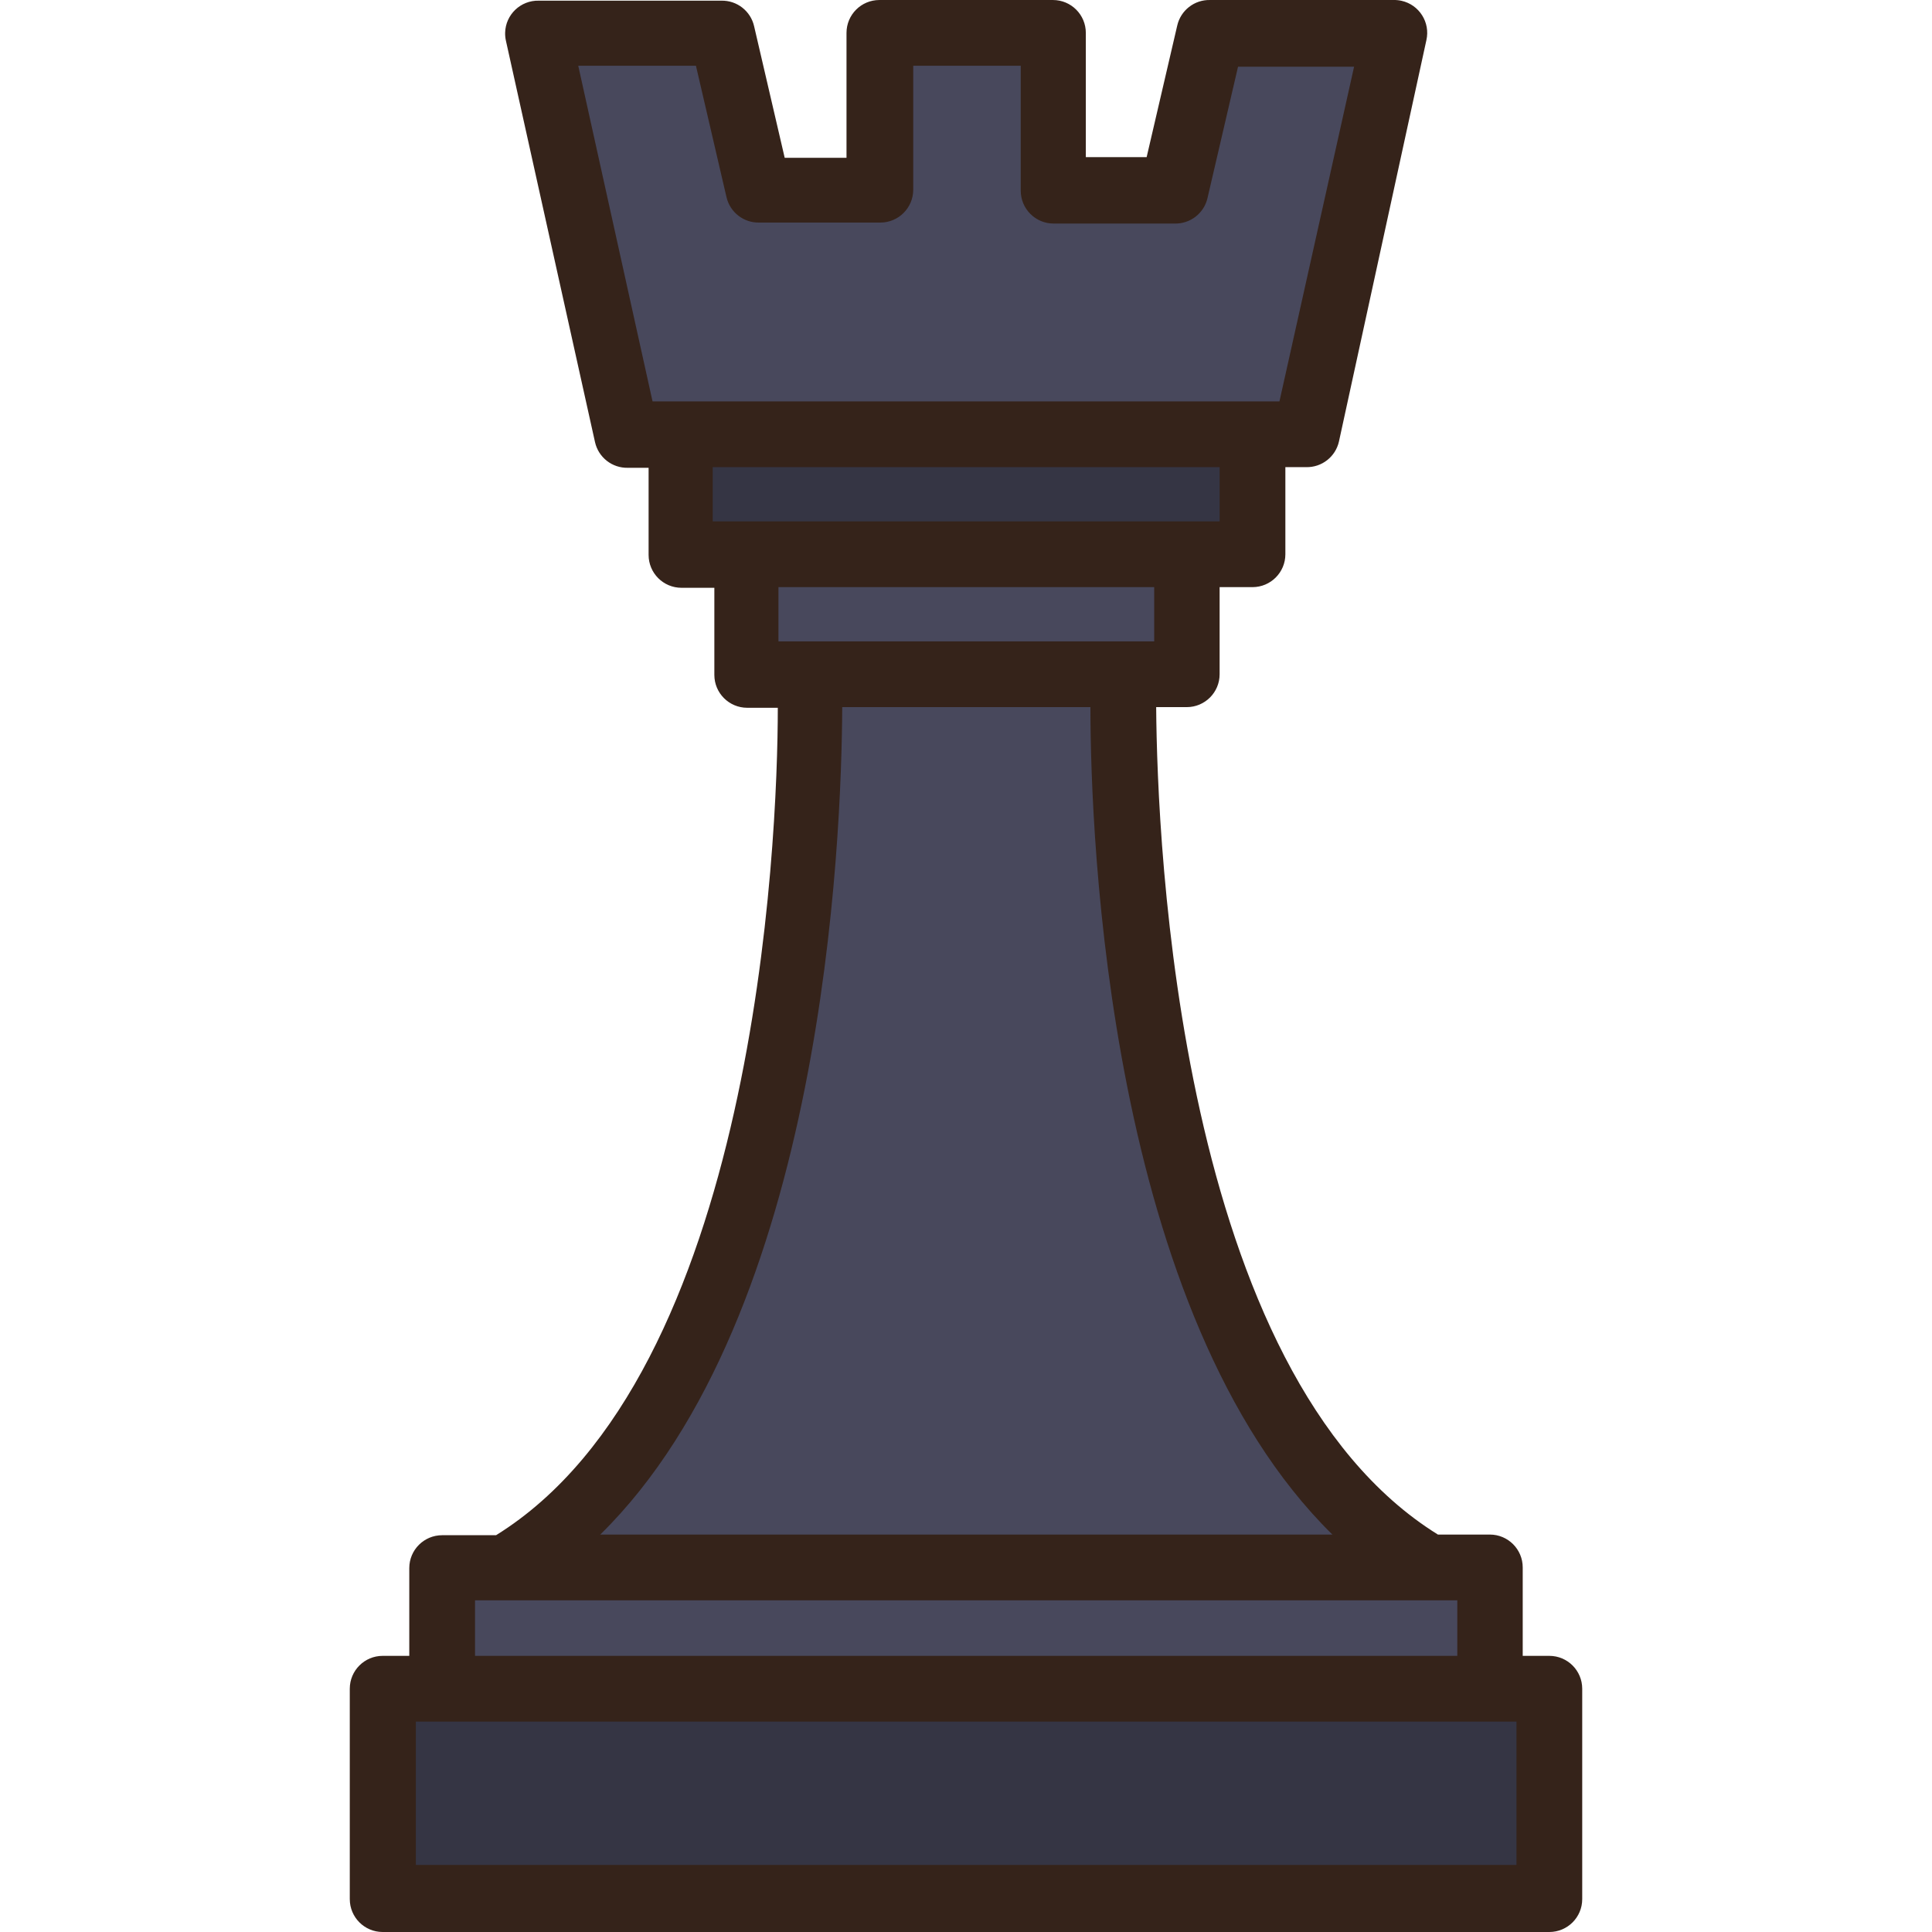
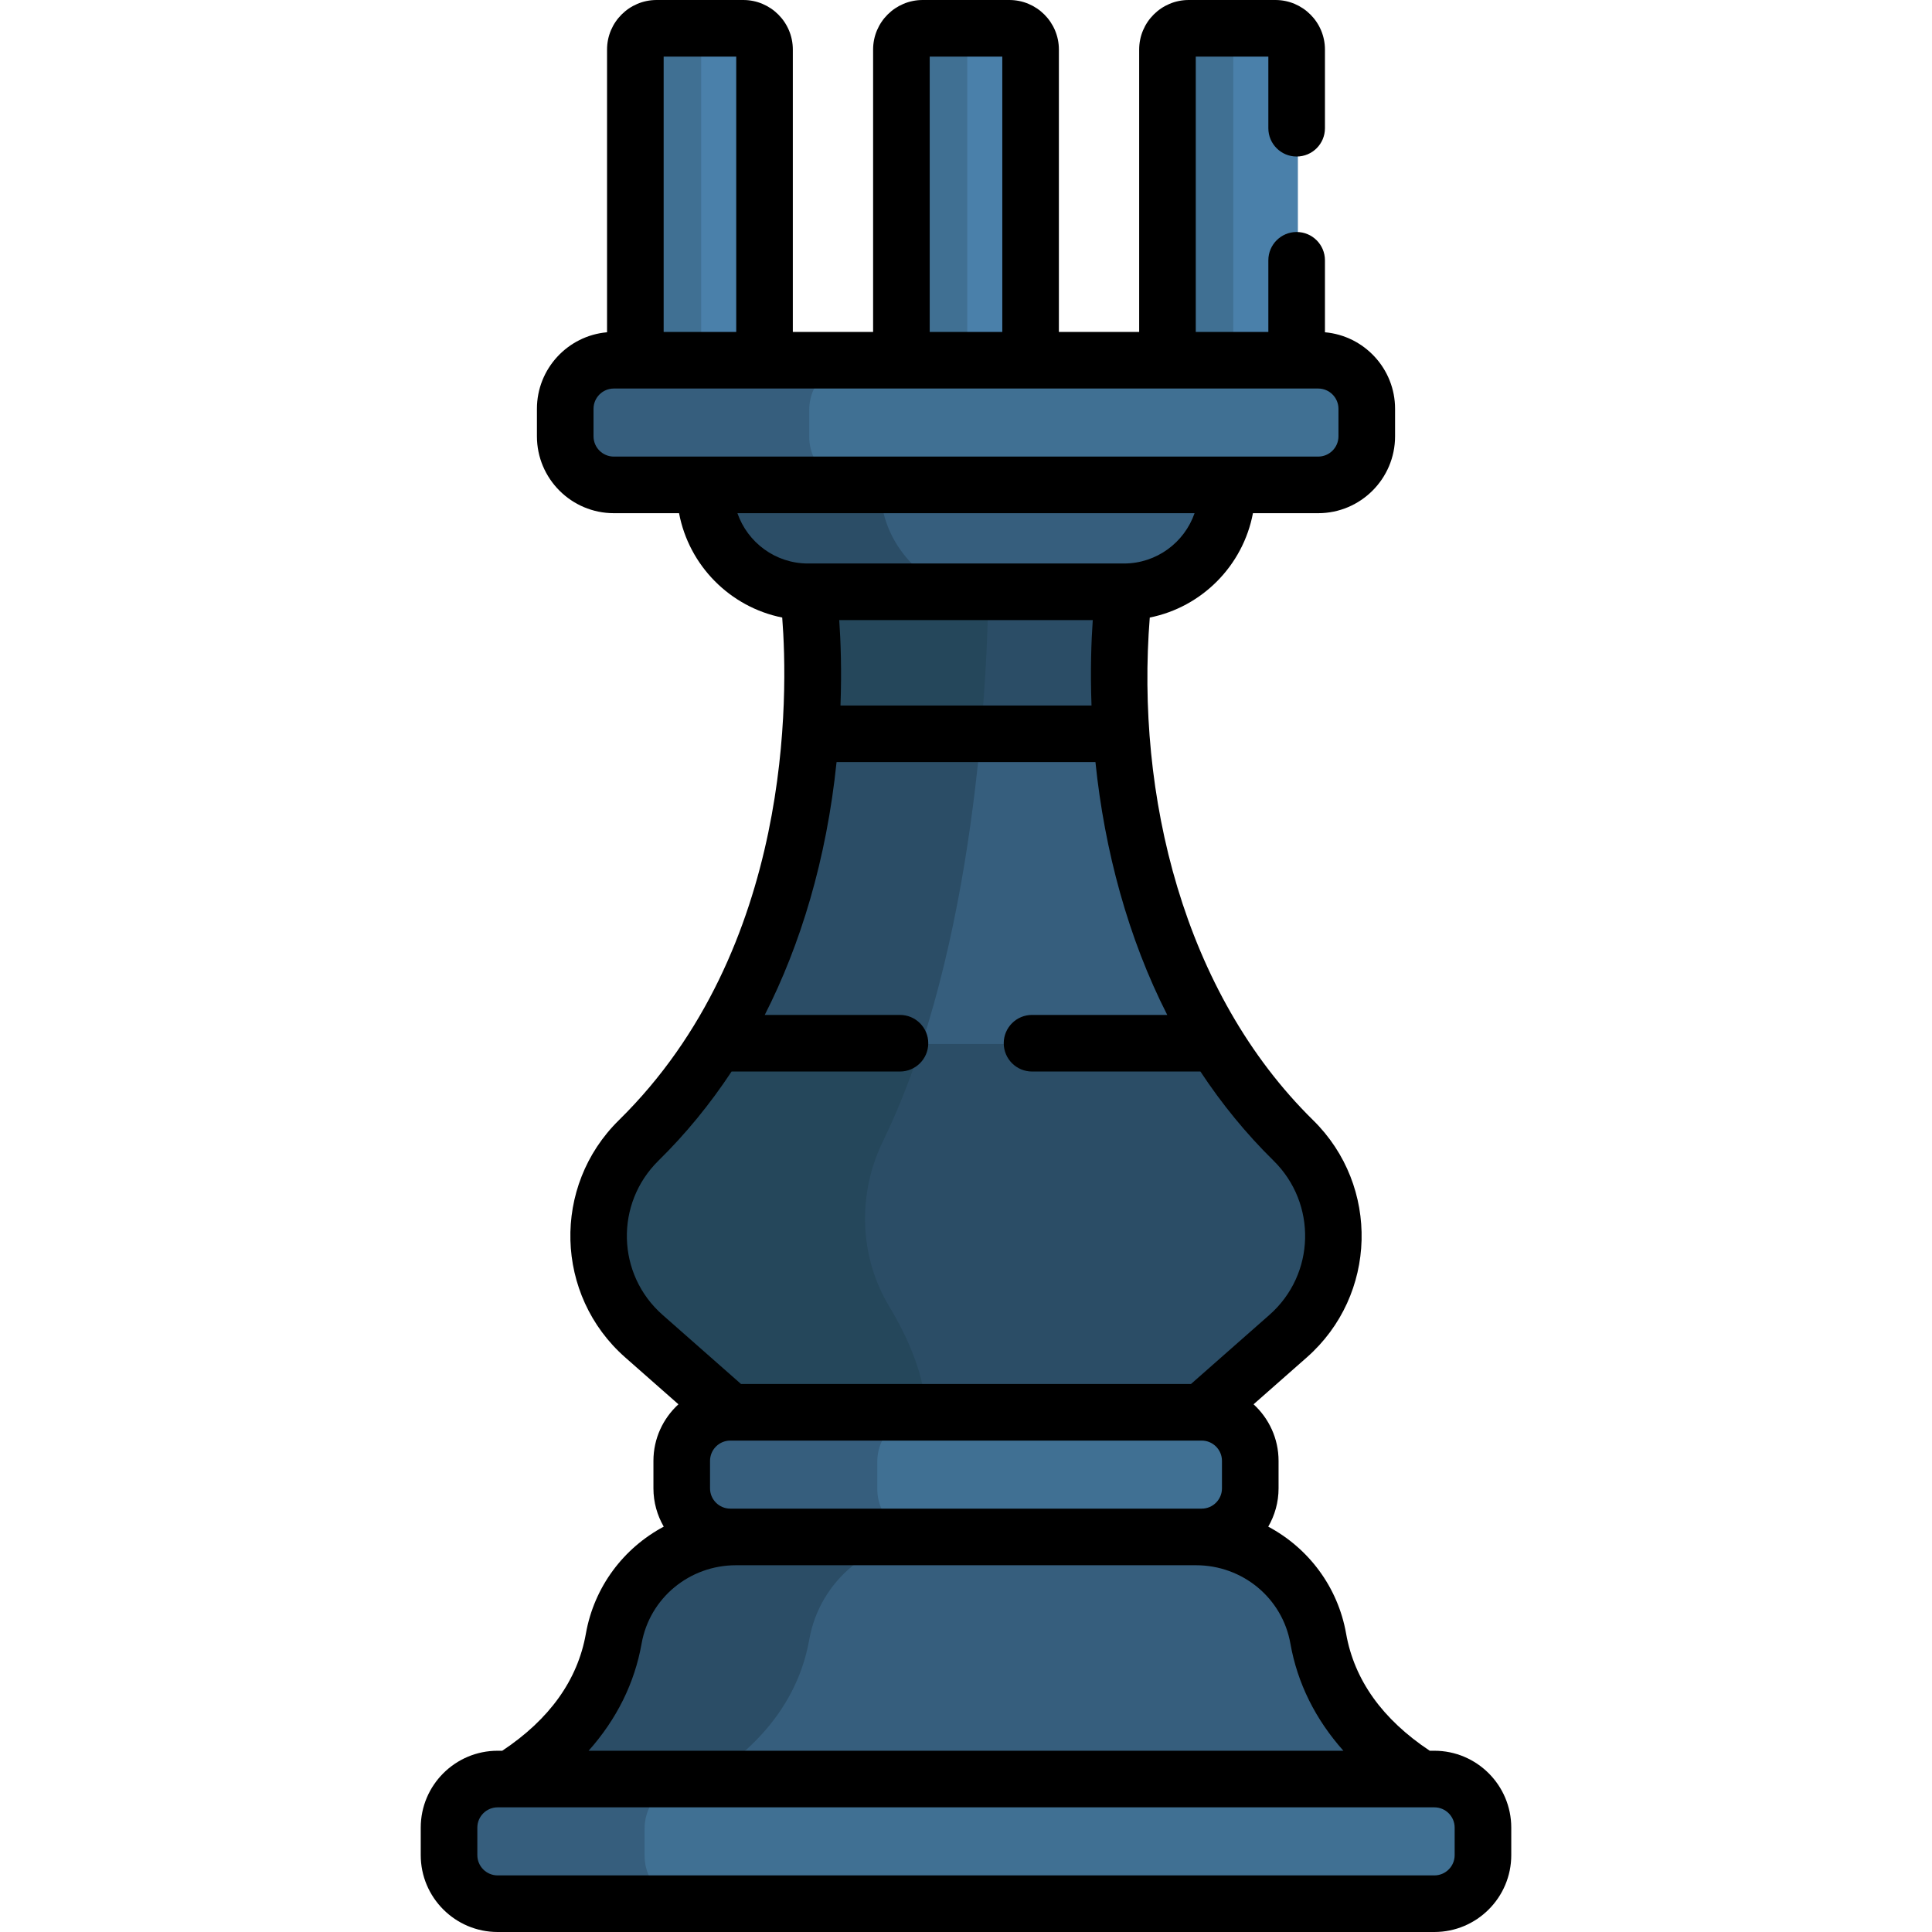
- <svg xmlns="http://www.w3.org/2000/svg" version="1.1" width="512" height="512" x="0" y="0" viewBox="0 0 470.162 470.162" style="enable-background:new 0 0 512 512" xml:space="preserve" class="">
+ <svg xmlns="http://www.w3.org/2000/svg" id="Capa_1" enable-background="new 0 0 512 512" height="512" viewBox="0 0 512 512" width="512">
  <g>
    <g>
-       <path style="" d="M181.441,134.882h107.44v29.2h-107.44V134.882z" fill="#48485c" data-original="#ffcf70" class="" />
-       <path style="" d="M126.481,381.442l13.92-13.68c52-51.04,56-162.72,56.48-195.68v-8h76.32v8   c0,33.04,4.48,144.64,56.48,195.68l13.92,13.68H126.481z" fill="#48485c" data-original="#ffcf70" class="" />
+       <path d="m338.323 7.701h-10.516c-.784 1.003-1.255 2.263-1.255 3.635v86.5l.026.032h15.242l2.134-2.201v-82.335c-.001-3.11-2.522-5.631-5.631-5.631z" fill="#4a80aa" />
+       <path d="m326.837 13.332c0-3.11 2.521-5.631 5.63-5.631h-17.117c-3.109 0-5.63 2.521-5.63 5.631v82.335l1.766 2.201h17.117l-1.766-2.201z" fill="#407093" />
+       <path d="m267.815 7.701h-10.516c-.784 1.003-1.255 2.263-1.255 3.635v86.5l.026.032h15.242l2.134-2.201v-82.335c-.001-3.11-2.522-5.631-5.631-5.631z" fill="#4a80aa" />
+       <path d="m256.328 13.332c0-3.11 2.521-5.631 5.63-5.631h-17.117c-3.109 0-5.63 2.521-5.63 5.631v82.335l1.766 2.201h17.117l-1.766-2.201z" fill="#407093" />
+       <path d="m197.306 7.701h-10.516c-.784 1.003-1.255 2.263-1.255 3.635v86.5l.026.032h15.242l2.134-2.201v-82.335c0-3.11-2.521-5.631-5.631-5.631z" fill="#4a80aa" />
+       <path d="m185.82 13.332c0-3.11 2.521-5.631 5.63-5.631h-17.117c-3.109 0-5.63 2.521-5.63 5.631v82.335l1.766 2.201h17.117l-1.766-2.201z" fill="#407093" />
+       <path d="m343.067 302.419c-8.204-8.062-14.98-16.761-20.575-25.752l-5.173-3.299h-118.833l-8.321 3.299c-5.594 8.992-12.371 17.69-20.575 25.752-14.681 14.428-14.075 38.265 1.371 51.871l22.91 20.181 2.949 2.98h119.5l2.468-2.98 22.91-20.181c15.444-13.606 16.05-37.443 1.369-51.871z" fill="#2b4d66" />
+       <path d="m245.319 273.368h-46.833l-8.321 3.299c-5.594 8.992-12.371 17.69-20.575 25.752-14.681 14.428-14.075 38.265 1.371 51.871l22.91 20.181 2.949 2.98h48.314c.17-.99.257-1.984.237-2.98-.187-9.66-4.62-19.77-9.736-28.285-7.994-13.305-8.439-29.789-1.641-43.742 4.443-9.121 8.178-18.954 11.325-29.076z" fill="#25475b" />
+       <path d="m215.149 194.667 3.671 3.867h73.833l4.856-3.868c-1.584-22.158.684-37.632.684-37.632l-2.623-1.75h-79.667l-1.438 1.75c0 .001 2.268 15.475.684 37.633z" fill="#2b4d66" />
+       <path d="m215.903 155.285-1.438 1.75s2.268 15.473.684 37.632l3.671 3.867h40.731c1.906-19.438 2.329-35.284 2.407-43.25h-46.055z" fill="#25475b" />
+       <path d="m320.653 124.701h-84.621l-3.251 2.897v1.138c0 13.195 8.716 24.427 20.665 28.298h44.746c15.01 0 27.29-12.281 27.29-27.29v-1.044z" fill="#365e7d" />
+       <path d="m233.3 129.025v-1.111l3.604-3.212h-45.24l-4.489 4v1.044c0 15.009 12.281 27.29 27.29 27.29h40.203c-12.28-3.395-21.368-14.69-21.368-28.011z" fill="#2b4d66" />
+       <path d="m322.492 276.667c-17.372-27.921-23.315-58.667-24.984-82h-82.36c-1.668 23.333-7.612 54.079-24.984 82z" fill="#365e7d" />
+       <path d="m215.148 194.667c-1.668 23.333-7.612 54.079-24.984 82h54.104c9.034-27.71 13.476-57.971 15.647-82z" fill="#2b4d66" />
+       <path d="m349.662 95.667h-124.995c-5.93 1.243-10.419 6.529-10.419 12.814v7.407c0 6.285 4.489 11.571 10.419 12.814h124.994c7.081 0 12.875-5.794 12.875-12.875v-7.285c.001-7.081-5.793-12.875-12.874-12.875z" fill="#407093" />
+       <path d="m214.465 115.827v-7.285c0-7.081 5.794-12.875 12.875-12.875h-64.345c-7.081 0-12.875 5.794-12.875 12.875v7.285c0 7.081 5.794 12.875 12.875 12.875h64.345c-7.081 0-12.875-5.794-12.875-12.875z" fill="#365e7d" />
+       <path d="m349.679 434.45c-2.763-15.642-16.521-26.944-32.405-26.944l-5.958-3.554h-109.975l-5.958 3.554c-15.884 0-29.642 11.302-32.405 26.944-2.107 11.93-9.079 25.812-27.316 37.217l3.158 4.784h234.5l3.675-4.784c-18.237-11.405-25.209-25.287-27.316-37.217z" fill="#365e7d" />
+       <path d="m214.478 434.45c2.763-15.642 16.521-26.944 32.405-26.944l5.958-3.554h-51.5l-5.958 3.554c-15.884 0-29.642 11.302-32.405 26.944-2.107 11.93-9.079 25.812-27.316 37.217l3.158 4.784h51.5l-3.158-4.784c18.237-11.405 25.209-25.287 27.316-37.217z" fill="#2b4d66" />
+       <path d="m380.454 471.667h-199.6c-5.86 1.312-10.277 6.563-10.277 12.804v7.427c0 6.24 4.417 11.492 10.277 12.804h199.599c7.081 0 12.875-5.794 12.875-12.875v-7.285c.001-7.082-5.793-12.875-12.874-12.875z" fill="#407093" />
+       <path d="m170.829 491.827v-7.285c0-7.082 5.794-12.875 12.875-12.875h-51.5c-7.081 0-12.875 5.793-12.875 12.875v7.285c0 7.081 5.794 12.875 12.875 12.875h51.5c-7.082 0-12.875-5.794-12.875-12.875z" fill="#365e7d" />
+       <path d="m318.787 374.471h-76.309c-5.844 1.328-10.243 6.571-10.243 12.802v7.432c0 6.23 4.4 11.474 10.243 12.802h76.309c7.081 0 12.875-5.794 12.875-12.875v-7.285c0-7.082-5.794-12.876-12.875-12.876z" fill="#407093" />
+       <path d="m232.495 394.631v-7.285c0-7.081 5.794-12.875 12.875-12.875h-51.5c-7.081 0-12.875 5.794-12.875 12.875v7.285c0 7.081 5.794 12.875 12.875 12.875h51.5c-7.081 0-12.875-5.794-12.875-12.875z" fill="#365e7d" />
    </g>
-     <path style="" d="M165.441,105.682h139.36v29.2h-139.36L165.441,105.682z" fill="#353544" data-original="#cc9640" class="" />
-     <path style="" d="M152.401,105.682l-21.6-97.68h44.96l8.88,38.48h29.36V8.002h42.24v38.48h29.36l8.88-38.48h44.96  l-21.6,97.68H152.401z" fill="#48485c" data-original="#ffcf70" class="" />
-     <path style="" d="M93.201,410.642h283.92v51.2H93.201L93.201,410.642z" fill="#353544" data-original="#cc9640" class="" />
-     <path style="" d="M107.601,381.442h254.96v29.2h-254.96V381.442z" fill="#48485c" data-original="#ffcf70" class="" />
-     <path style="" d="M377.041,402.962h-6.48v-21.52c0-4.418-3.582-8-8-8h-12.64c-63.04-39.12-68.32-168-68.56-201.36h7.44  c4.418,0,8-3.582,8-8v-21.2h8c4.418,0,8-3.582,8-8v-21.2h5.04c3.813,0.093,7.162-2.519,8-6.24l21.28-97.68  c0.973-4.31-1.731-8.593-6.041-9.566c-0.642-0.145-1.3-0.21-1.959-0.194h-44.64c-3.813-0.093-7.162,2.519-8,6.24l-7.44,32h-14.8  V8.002c0-4.418-3.582-8-8-8h-42.24c-4.418,0-8,3.582-8,8v30.4h-15.04l-7.44-32c-0.838-3.721-4.187-6.333-8-6.24h-44.4  c-4.417-0.109-8.086,3.384-8.194,7.801c-0.016,0.658,0.049,1.316,0.194,1.959l21.68,97.68c0.838,3.721,4.187,6.333,8,6.24h5.04v21.2  c0,4.418,3.582,8,8,8h8v21.2c0,4.418,3.582,8,8,8h7.44c0,33.12-5.52,162.24-68.56,201.36h-13.12c-4.418,0-8,3.582-8,8v21.36h-6.48  c-4.418,0-8,3.582-8,8v51.2c0,4.418,3.582,8,8,8h283.92c4.418,0,8-3.582,8-8v-51.2C385.041,406.544,381.46,402.962,377.041,402.962z   M165.441,97.682h-6.64l-18.08-81.68h28.64l7.44,32c0.87,3.689,4.211,6.261,8,6.16h29.44c4.418,0,8-3.582,8-8v-30.16h26.16v30.4  c0,4.418,3.582,8,8,8h29.44c3.789,0.101,7.13-2.471,8-6.16l7.44-32h28.24l-18.16,81.44H165.441z M181.441,126.882h-8v-13.2h123.36  v13.2H181.441z M280.881,142.882v13.2h-91.44v-13.2H280.881z M204.961,172.082h60.4c0,32,4.4,147.84,58.88,201.36h-178.16  C200.481,320.002,204.801,204.322,204.961,172.082L204.961,172.082z M115.601,389.442h239.04v13.52h-239.04L115.601,389.442z   M369.041,453.842h-267.84v-34.88h267.84V453.842z" fill="#35231a" data-original="#35231a" />
    <g>
- </g>
-     <g>
- </g>
-     <g>
- </g>
-     <g>
- </g>
-     <g>
- </g>
-     <g>
- </g>
-     <g>
- </g>
-     <g>
- </g>
-     <g>
- </g>
-     <g>
- </g>
-     <g>
- </g>
-     <g>
- </g>
-     <g>
- </g>
-     <g>
- </g>
-     <g>
- </g>
+       <path d="m131.875 512h248.25c11.234 0 20.375-9.14 20.375-20.375v-7.285c0-11.235-9.141-20.375-20.375-20.375h-1.231c-12.531-8.323-19.991-18.747-22.158-31.021-2.202-12.469-10.033-22.712-20.636-28.366 1.728-2.992 2.733-6.452 2.733-10.148v-7.285c0-5.933-2.564-11.265-6.625-14.992l14.118-12.436c18.698-16.472 19.429-45.393 1.669-62.848-34.467-33.872-47.02-86.299-43.295-133.213 13.835-2.768 24.725-13.768 27.343-27.655h17.29c11.234 0 20.375-9.14 20.375-20.375v-7.285c0-10.63-8.186-19.372-18.583-20.284v-19.075c0-4.142-3.357-7.5-7.5-7.5s-7.5 3.358-7.5 7.5v18.983h-19.233v-72.965h19.233v18.982c0 4.142 3.357 7.5 7.5 7.5s7.5-3.358 7.5-7.5v-20.852c0-7.24-5.891-13.13-13.131-13.13h-22.973c-7.24 0-13.13 5.89-13.13 13.13v74.835h-21.275v-74.835c0-7.24-5.89-13.13-13.13-13.13h-22.973c-7.24 0-13.131 5.89-13.131 13.13v74.835h-21.274v-74.835c0-7.24-5.891-13.13-13.131-13.13h-22.973c-7.24 0-13.13 5.89-13.13 13.13v74.926c-10.397.911-18.584 9.654-18.584 20.284v7.285c0 11.235 9.141 20.375 20.375 20.375h17.291c2.618 13.886 13.506 24.885 27.339 27.655 1.565 19.964 2.992 87.73-43.291 133.214-17.775 17.47-17.015 46.388 1.67 62.848l14.117 12.435c-4.061 3.727-6.625 9.059-6.625 14.992v7.285c0 3.697 1.005 7.156 2.733 10.148-10.603 5.655-18.435 15.898-20.637 28.367-2.167 12.274-9.628 22.698-22.158 31.021h-1.23c-11.234 0-20.375 9.14-20.375 20.375v7.285c.001 11.235 9.142 20.375 20.376 20.375zm114.508-497h19.233v72.966h-19.233zm-70.508 0h19.233v72.966h-19.233zm-13.209 106c-2.964 0-5.375-2.411-5.375-5.375v-7.285c0-2.964 2.411-5.375 5.375-5.375h186.667c2.964 0 5.375 2.411 5.375 5.375v7.285c0 2.964-2.411 5.375-5.375 5.375-7.494 0-180.335 0-186.667 0zm32.762 15h121.145c-2.683 7.751-10.057 13.333-18.709 13.333h-83.727-.001c-8.653.001-16.026-5.581-18.708-13.333zm93.835 50.966h-66.526c.341-9.37.052-17.174-.33-22.632h67.186c-.382 5.458-.671 13.262-.33 22.632zm-113.673 161.495c-12.198-10.745-12.661-29.503-1.071-40.894 7.213-7.089 13.677-14.989 19.358-23.602h44.623c4.143 0 7.5-3.358 7.5-7.5s-3.357-7.5-7.5-7.5h-35.832c9.451-18.543 16.376-41.195 19.029-67h68.606c2.415 23.497 8.707 46.752 19.028 67h-35.831c-4.143 0-7.5 3.358-7.5 7.5s3.357 7.5 7.5 7.5h44.623c5.682 8.613 12.145 16.513 19.358 23.602 11.593 11.394 11.122 30.151-1.07 40.894l-20.785 18.309h-119.252zm148.243 38.684v7.285c0 2.964-2.411 5.375-5.375 5.375-15.402 0-114.589 0-124.917 0-2.964 0-5.375-2.411-5.375-5.375v-7.285c0-2.963 2.41-5.373 5.372-5.375h.004 124.916.003c2.963.002 5.372 2.412 5.372 5.375zm-153.799 48.408c2.123-12.022 12.646-20.749 25.02-20.749h121.892c12.374 0 22.896 8.726 25.02 20.749 1.853 10.491 6.626 20.086 14.048 28.413h-200.028c7.423-8.327 12.196-17.922 14.048-28.413zm-43.534 48.787c0-2.964 2.411-5.375 5.375-5.375h248.25c2.964 0 5.375 2.411 5.375 5.375v7.285c0 2.964-2.411 5.375-5.375 5.375h-248.25c-2.964 0-5.375-2.411-5.375-5.375z" />
+     </g>
  </g>
</svg>
